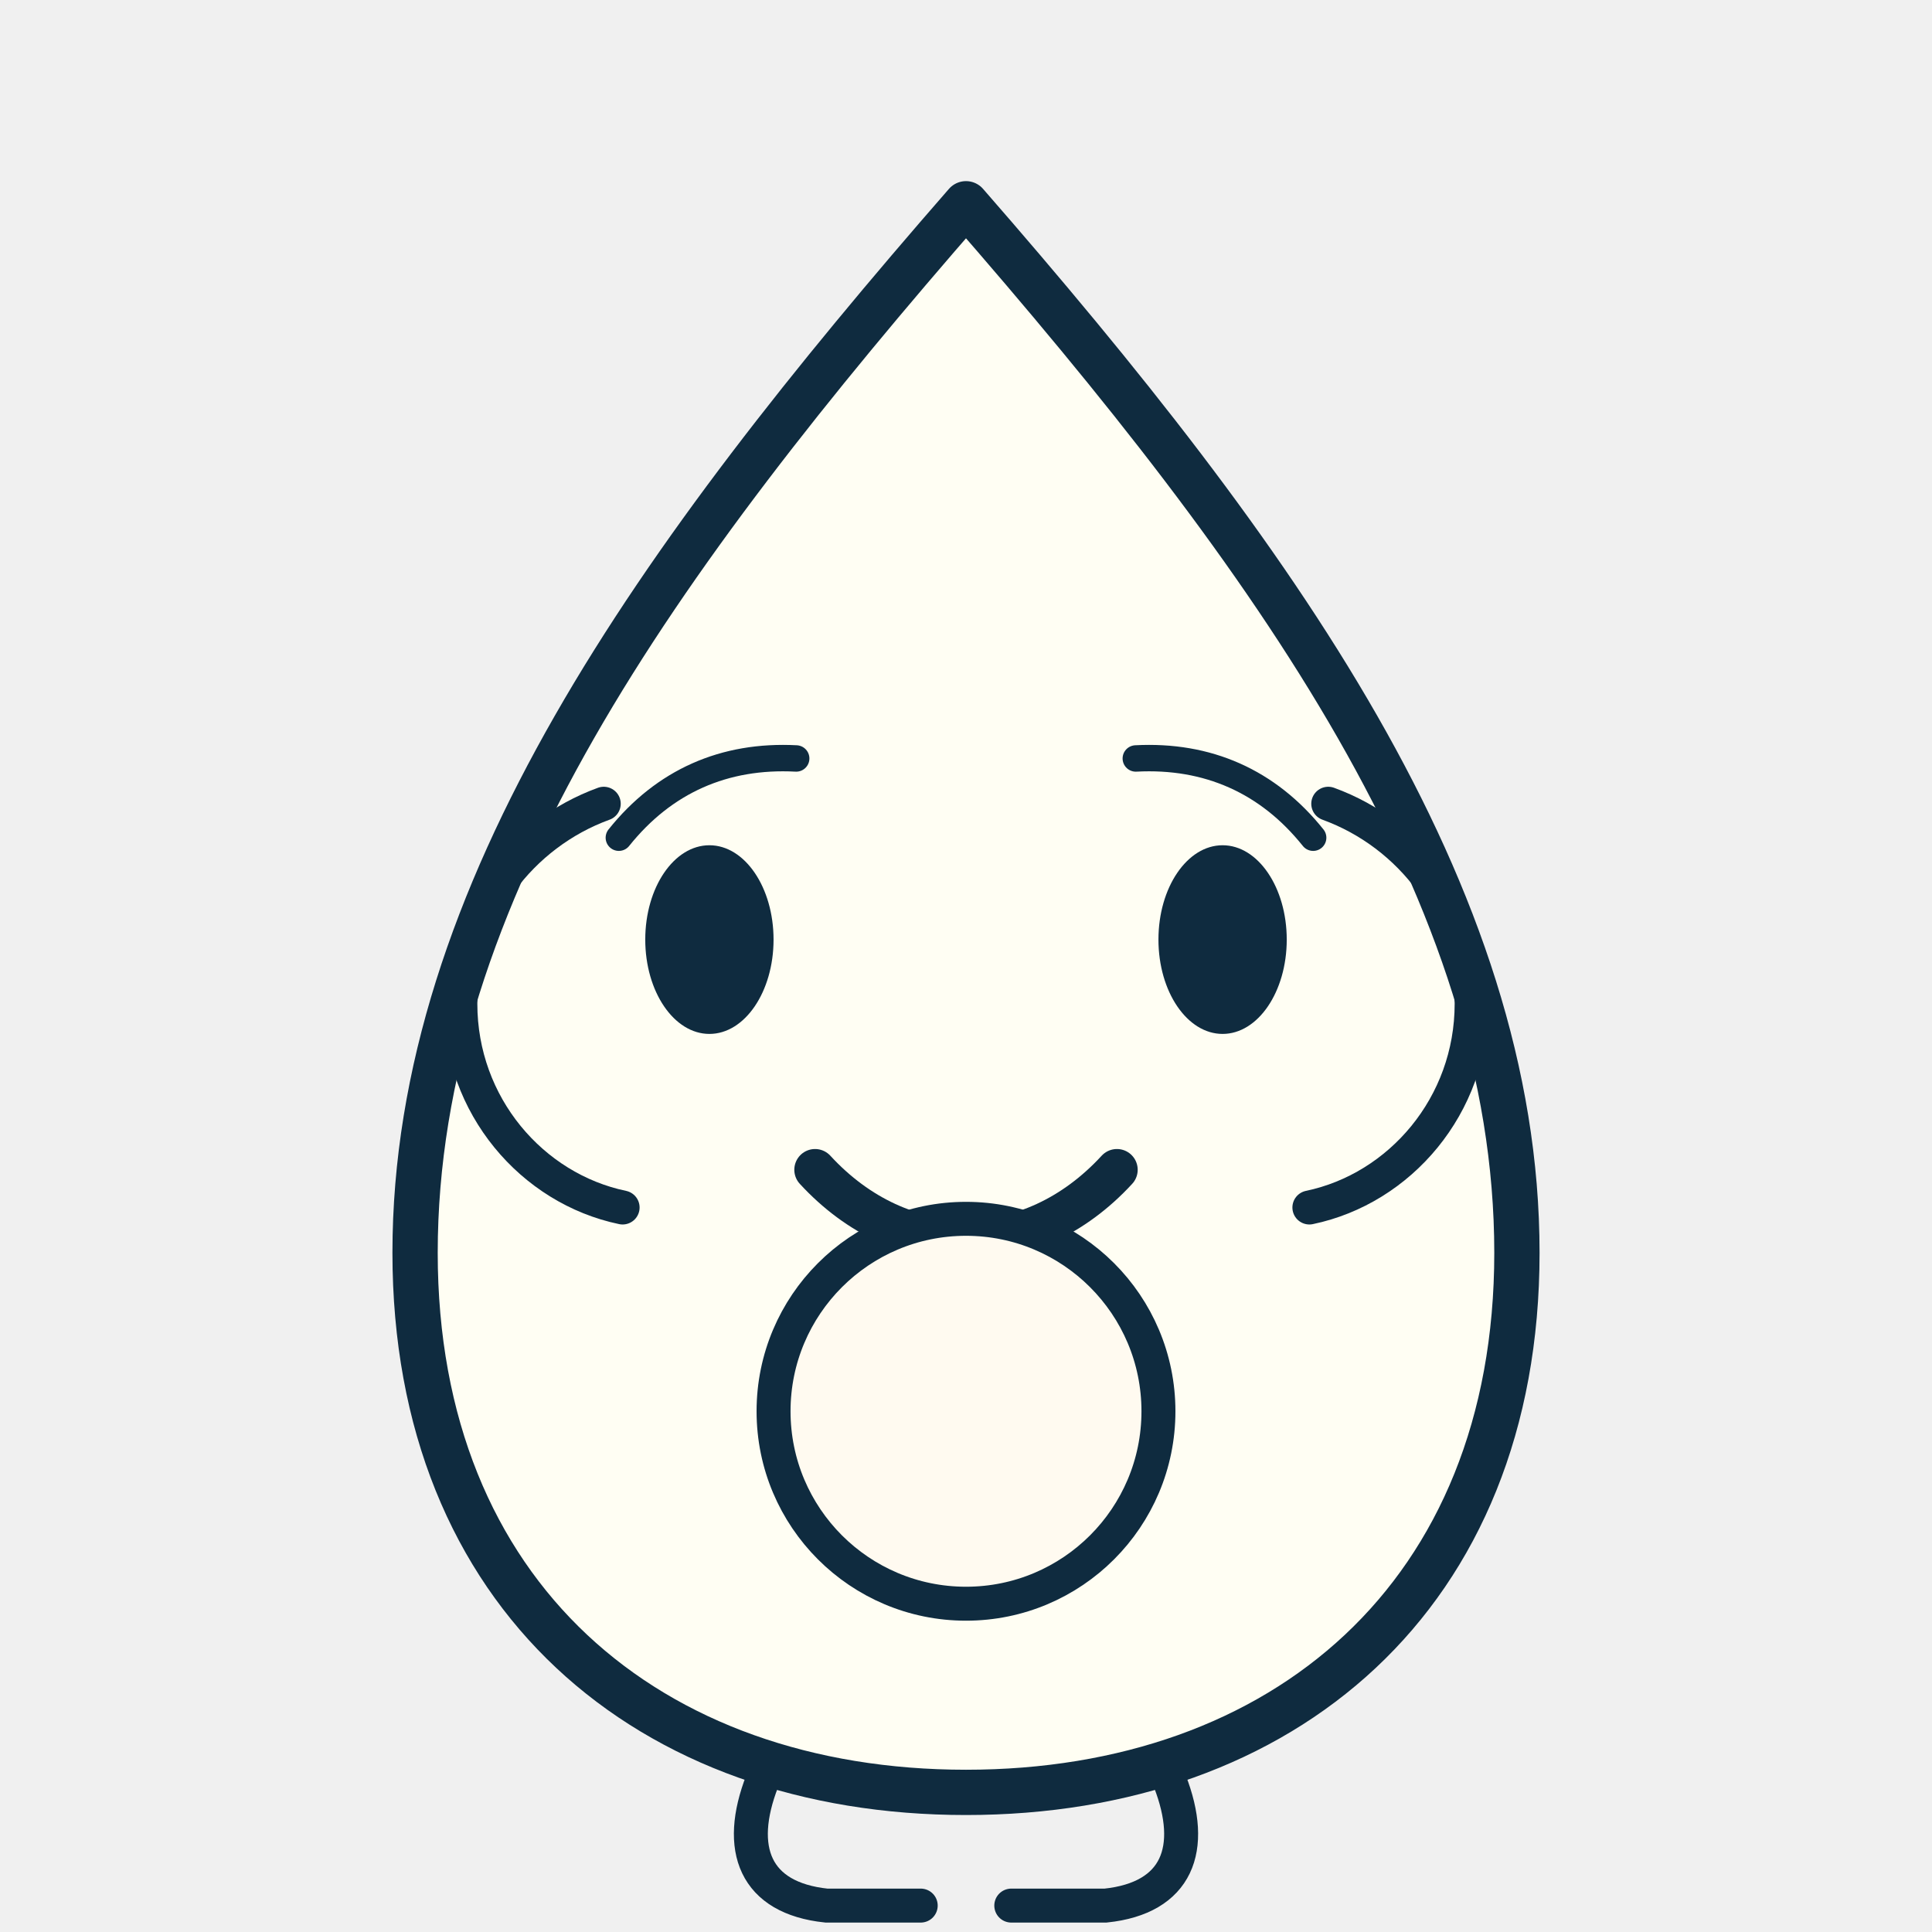
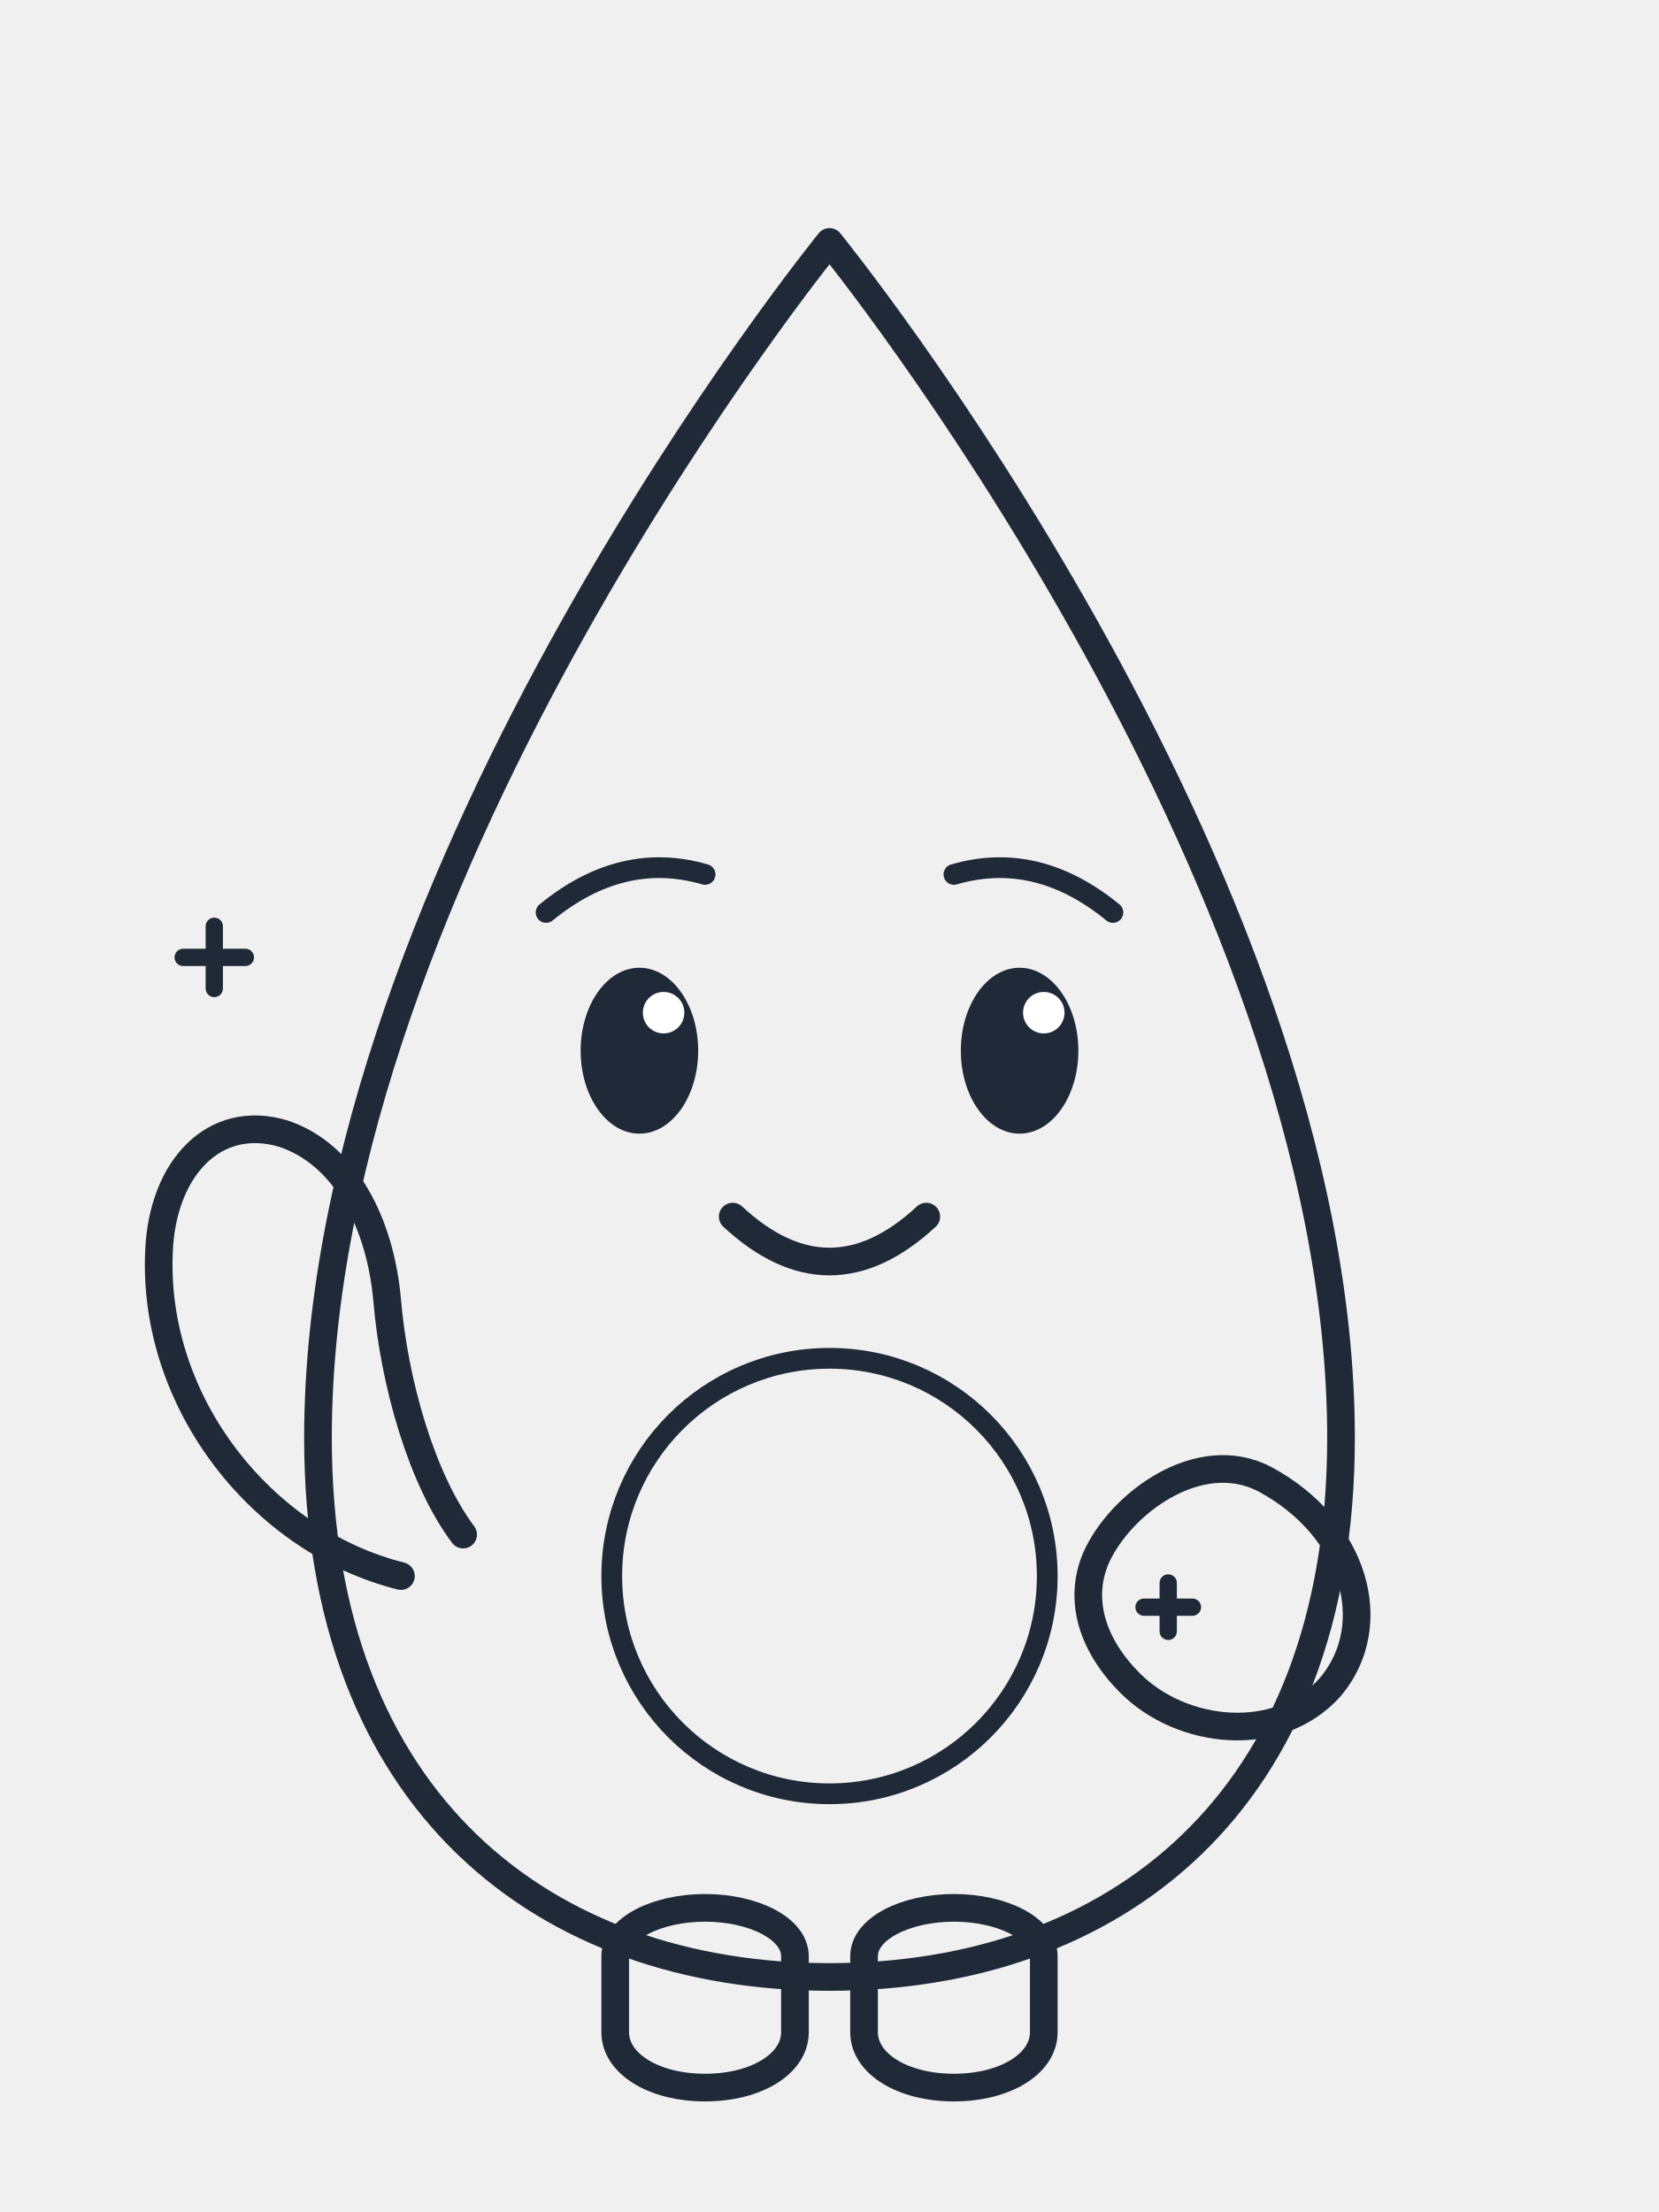
- <svg xmlns="http://www.w3.org/2000/svg" width="512" height="512" viewBox="0 0 512 512" role="img" aria-labelledby="title desc">
-   <rect width="512" height="512" fill="none" />
-   <path d="M256 54c82 94 146 183 146 278 0 91-62 143-146 143s-146-52-146-143c0-95 64-184 146-278z" fill="#fffef3" stroke="#0f2b3f" stroke-width="12" stroke-linejoin="round" />
-   <path d="M165 320c-24-5-43-27-43-54 0-24 16-45 38-53" fill="none" stroke="#0f2b3f" stroke-width="9" stroke-linecap="round" />
-   <path d="M347 320c24-5 43-27 43-54 0-24-16-45-38-53" fill="none" stroke="#0f2b3f" stroke-width="9" stroke-linecap="round" />
-   <path d="M164 222c12-15 28-22 47-21" fill="none" stroke="#0f2b3f" stroke-width="7" stroke-linecap="round" />
-   <path d="M301 201c19-1 35 6 47 21" fill="none" stroke="#0f2b3f" stroke-width="7" stroke-linecap="round" />
-   <ellipse cx="188" cy="249" rx="17" ry="25" fill="#0f2b3f" />
-   <ellipse cx="324" cy="249" rx="17" ry="25" fill="#0f2b3f" />
-   <path d="M216 310c23 25 57 25 80 0" fill="none" stroke="#0f2b3f" stroke-width="11" stroke-linecap="round" />
-   <circle cx="256" cy="374" r="51" fill="#fffaf0" stroke="#0f2b3f" stroke-width="9" />
-   <path d="M202 472c-7 18-2 31 17 33h25" fill="none" stroke="#0f2b3f" stroke-width="9" stroke-linecap="round" />
-   <path d="M310 472c7 18 2 31-17 33h-25" fill="none" stroke="#0f2b3f" stroke-width="9" stroke-linecap="round" />
+ <svg xmlns="http://www.w3.org/2000/svg" width="480" height="640" viewBox="0 0 480 640" role="img" aria-labelledby="t d">
+   <g fill="none" stroke="#1F2937" stroke-width="8" stroke-linejoin="round" stroke-linecap="round">
+     <path d="M116 456 C76 446 44 406 46 362 C47 338 62 322 82 328 C100 334 110 354 112 376 C114 400 122 428 134 444" />
+     <path d="M240 70 C240 70 92 252 92 416 C92 522 158 572 240 572 C322 572 388 522 388 416 C388 252 240 70 240 70 Z" />
+     <path d="M178 566 c0 -8 12 -14 26 -14 s26 6 26 14 v22 c0 9 -11 16 -26 16 s-26 -7 -26 -16 Z" />
+     <path d="M250 566 c0 -8 12 -14 26 -14 s26 6 26 14 v22 c0 9 -11 16 -26 16 s-26 -7 -26 -16 Z" />
+     <path d="M366 428 C392 442 400 470 385 488 C370 505 342 502 327 487 C316 476 312 463 317 451 C324 435 347 418 366 428 Z" />
+     <circle cx="240" cy="456" r="63" stroke-width="6" />
+     <path d="M158 264 q22 -18 46 -11" stroke-width="6" />
+     <path d="M276 253 q24 -7 46 11" stroke-width="6" />
+     <path d="M212 352 q28 26 56 0" />
+   </g>
+   <ellipse cx="185" cy="304" rx="17" ry="24" fill="#1F2937" />
+   <ellipse cx="295" cy="304" rx="17" ry="24" fill="#1F2937" />
+   <circle cx="192" cy="293" r="6" fill="#FFFFFF" />
+   <circle cx="302" cy="293" r="6" fill="#FFFFFF" />
+   <g stroke="#1F2937" stroke-width="5" stroke-linecap="round" fill="none">
+     <path d="M62 268 v18 M53 277 h18" />
+     <path d="M338 458 v14 M331 465 h14" />
+   </g>
</svg>
